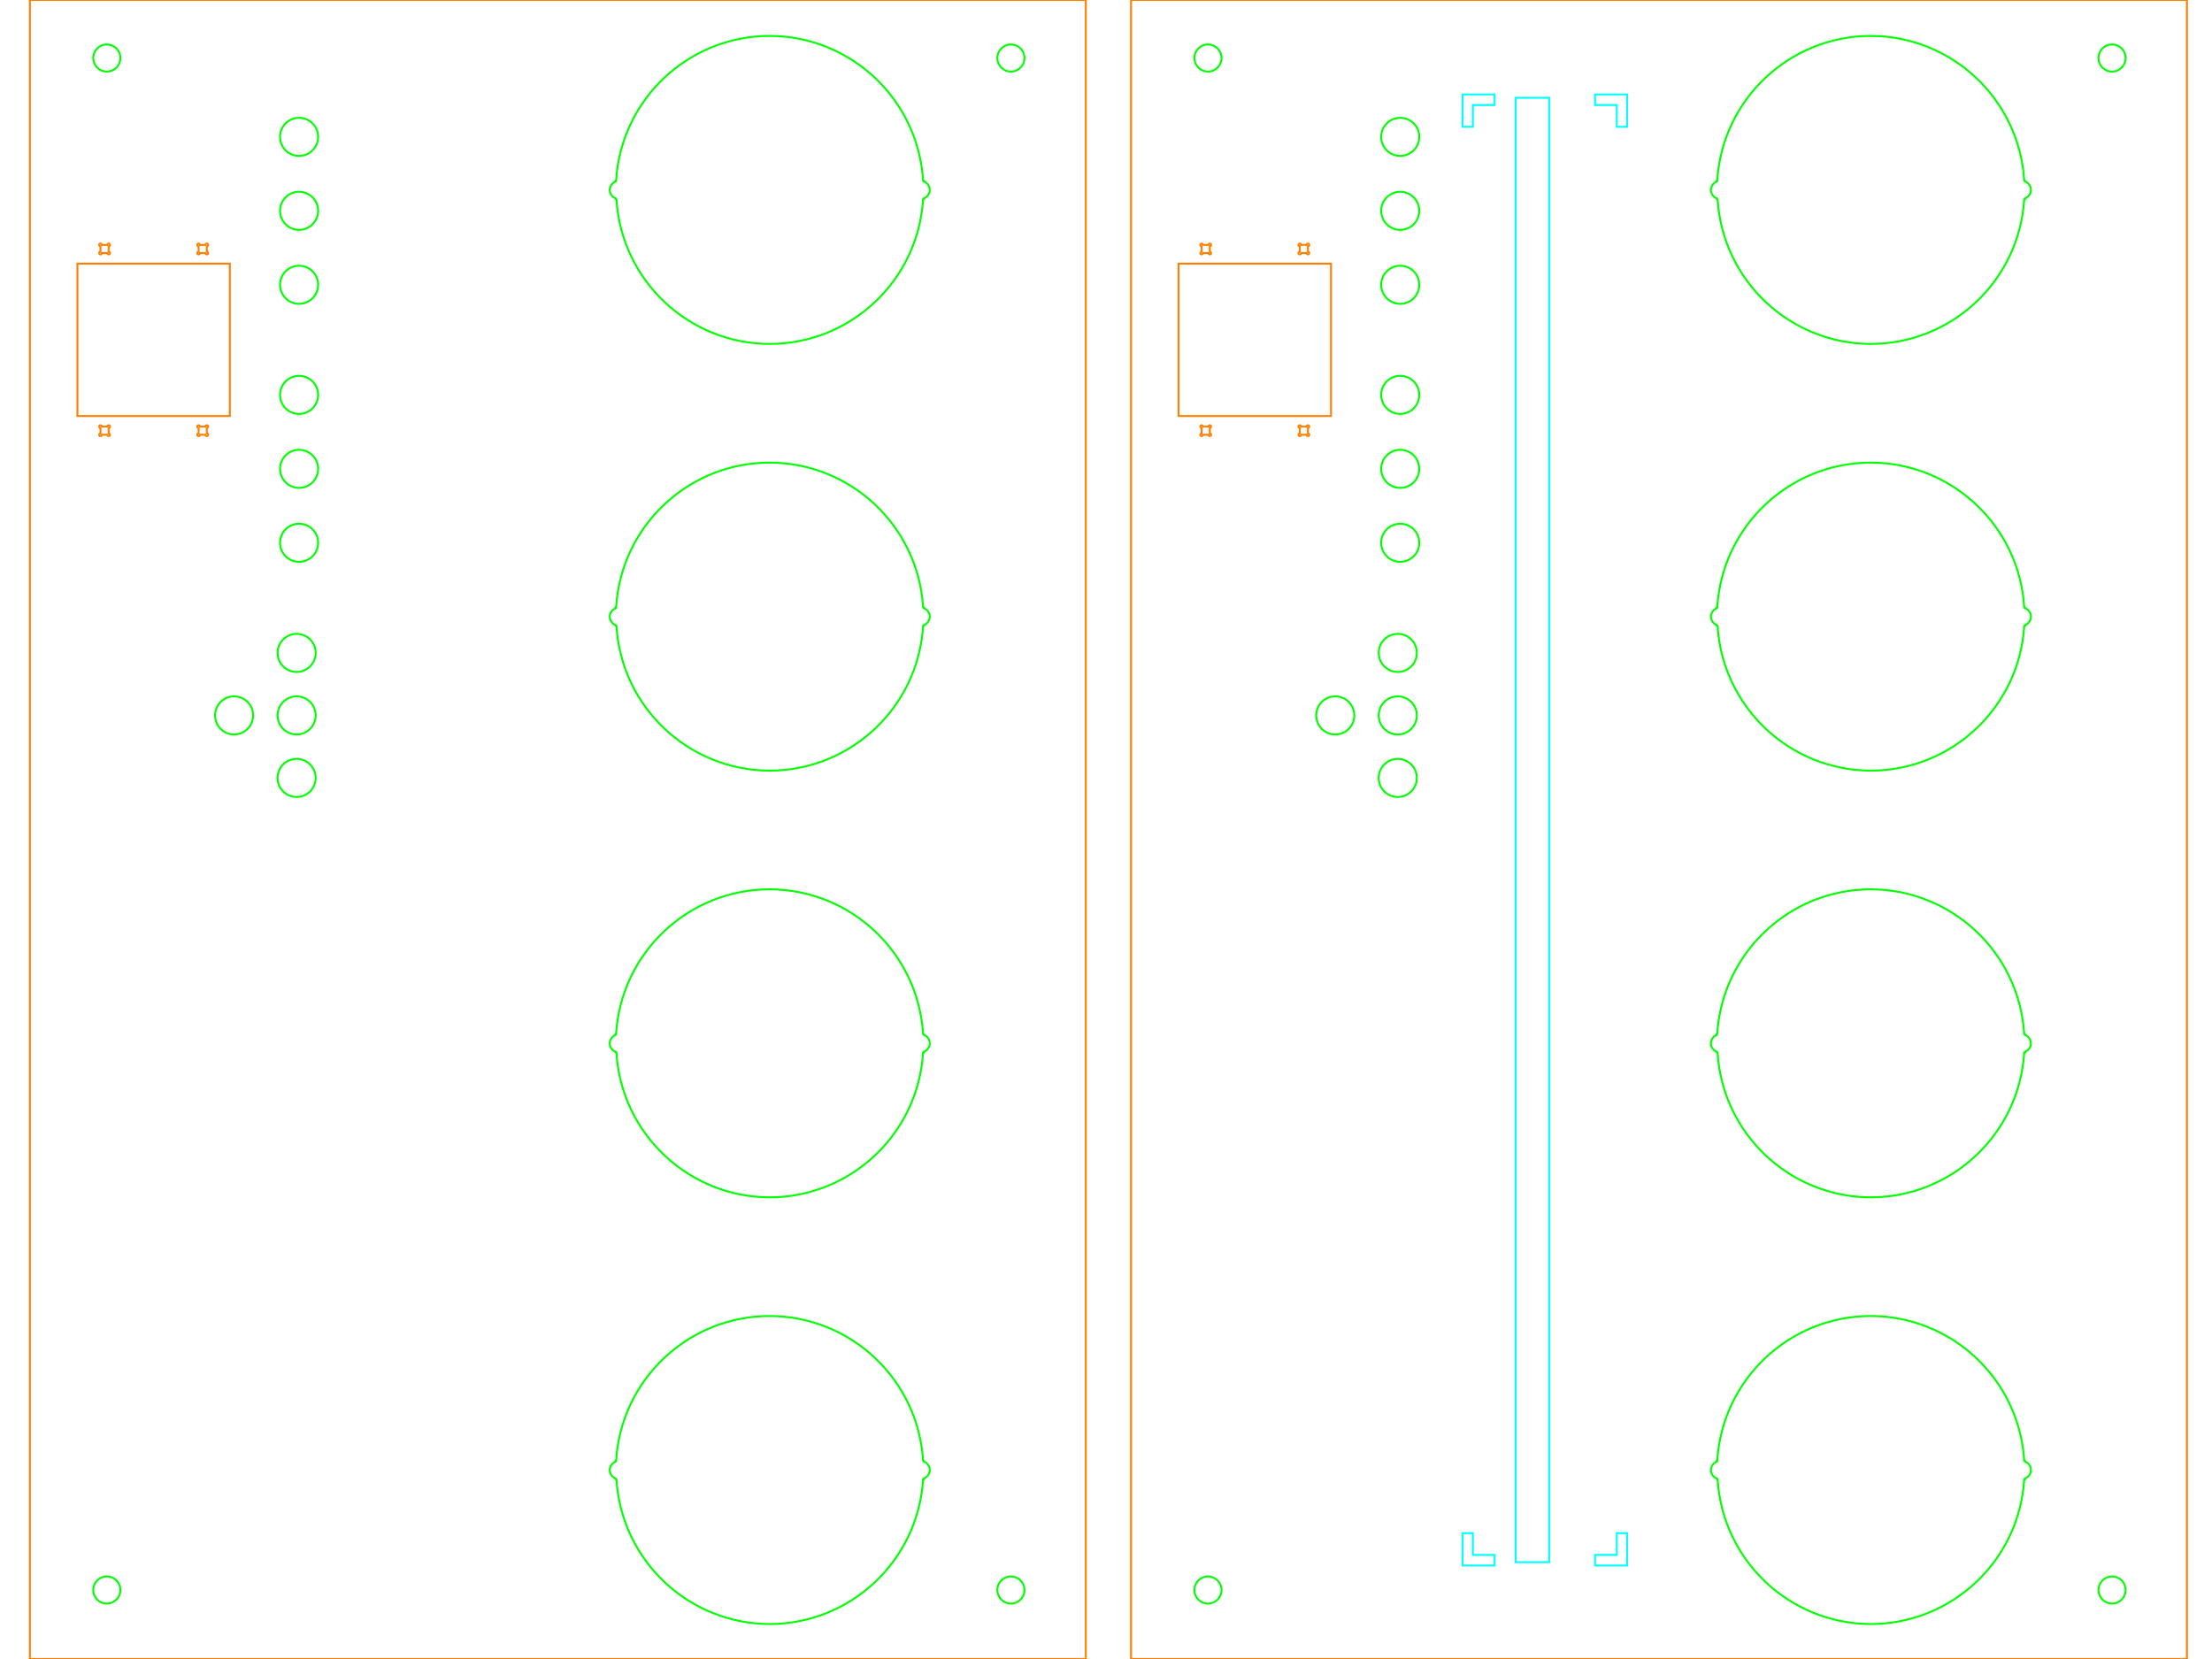
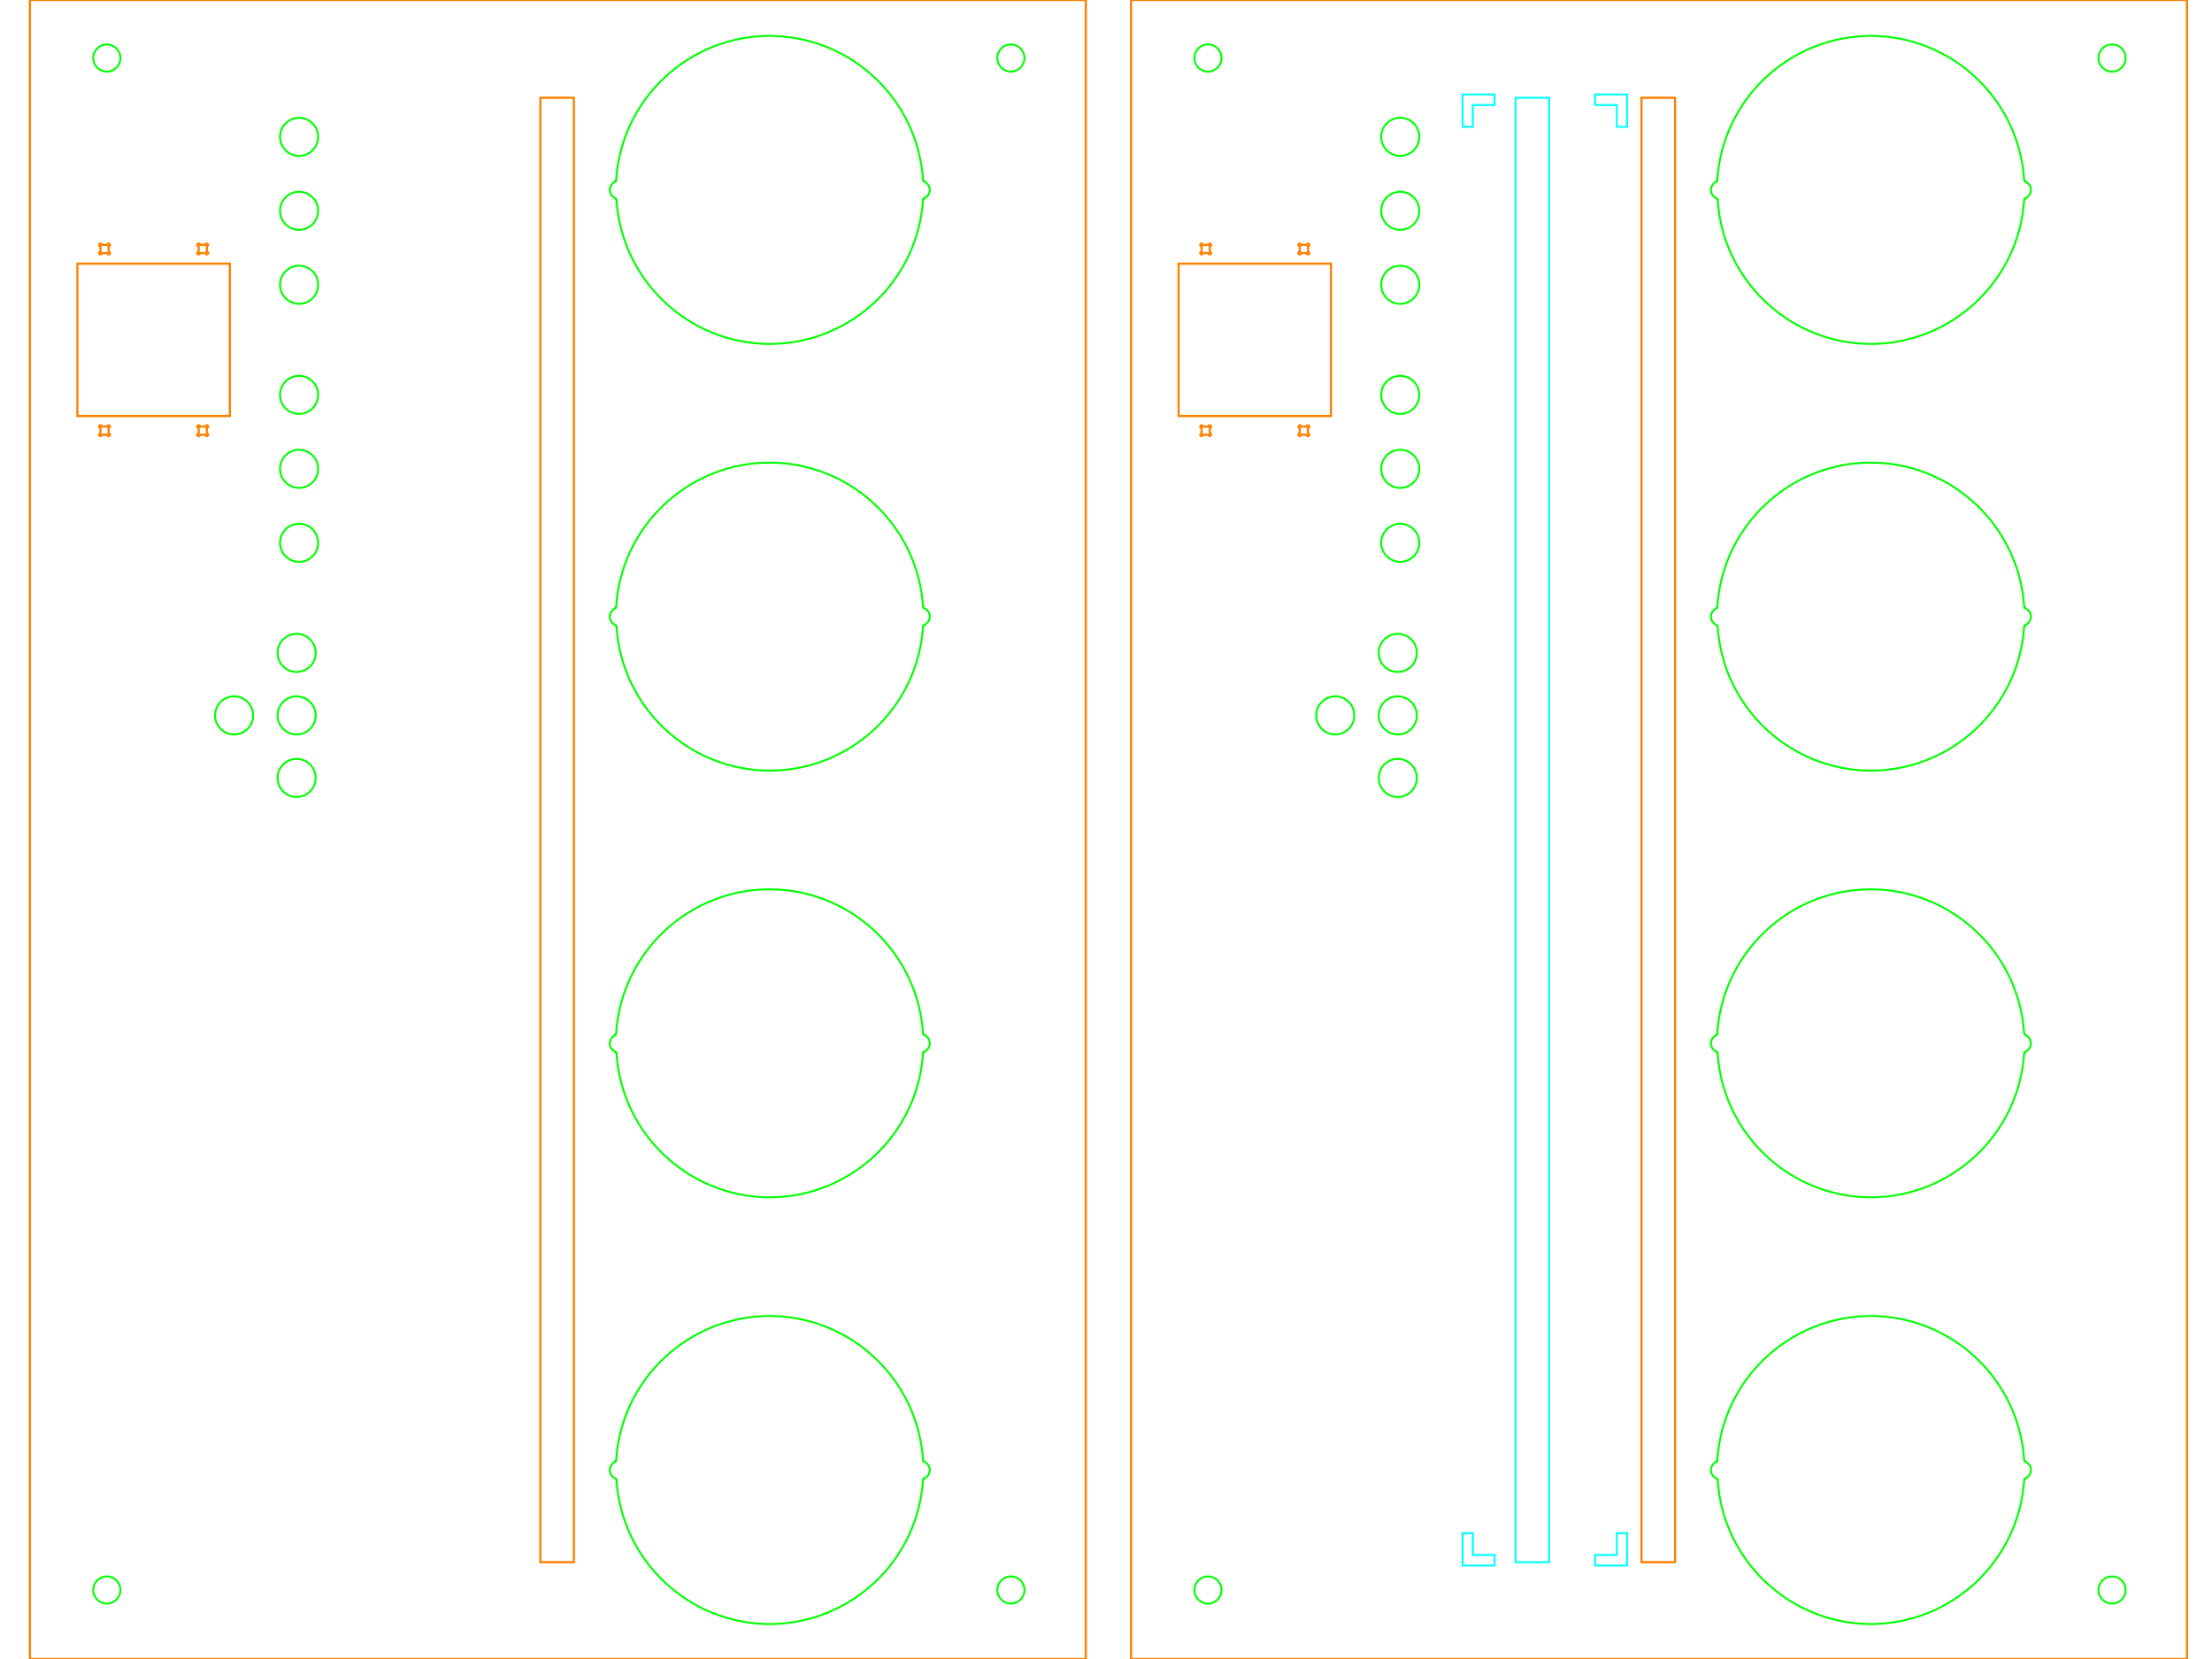
<svg xmlns="http://www.w3.org/2000/svg" width="16in" height="12in" viewBox="0 0 406.4 304.8" version="1.1" id="svg1" xml:space="preserve">
  <defs id="defs1" />
  <g id="g2" style="stroke-width:0.353;stroke-dasharray:none">
-     <rect style="font-variation-settings:normal;display:inline;fill:none;fill-opacity:1;stroke:#ff8000;stroke-width:0.353;stroke-linecap:square;stroke-linejoin:miter;stroke-miterlimit:4;stroke-dasharray:none;stroke-dashoffset:0;stroke-opacity:1;paint-order:stroke fill markers;stop-color:#000000" id="rect1" width="304.8" height="194" x="-304.8" y="207.8" transform="rotate(-90)" />
-     <rect style="font-variation-settings:normal;fill:none;fill-opacity:1;stroke:#ff8000;stroke-width:0.353;stroke-linecap:square;stroke-linejoin:miter;stroke-miterlimit:4;stroke-dasharray:none;stroke-dashoffset:0;stroke-opacity:1;paint-order:stroke fill markers;stop-color:#000000" id="rect2" width="28" height="28" x="-76.435" y="216.535" transform="rotate(-90)" />
-     <path id="path2" style="font-variation-settings:normal;fill:none;fill-opacity:1;stroke:#ff8000;stroke-width:0.353;stroke-linecap:square;stroke-linejoin:miter;stroke-miterlimit:4;stroke-dasharray:none;stroke-dashoffset:0;stroke-opacity:1;paint-order:stroke fill markers;stop-color:#000000" d="m 220.519,79.875 a 0.25,0.25 0 0 0 0.25,0.25 0.25,0.25 0 0 0 0.25,-0.25 0.25,0.25 0 0 0 0,-5.1e-4 h 1 a 0.25,0.25 0 0 0 0,5.1e-4 0.25,0.25 0 0 0 0.25,0.25 0.25,0.25 0 0 0 0.25,-0.25 0.25,0.25 0 0 0 -0.25,-0.25 v -1 a 0.25,0.25 0 0 0 0.25,-0.25 0.25,0.25 0 0 0 -0.25,-0.25 0.25,0.25 0 0 0 -0.25,0.25 h -1 a 0.25,0.25 0 0 0 -0.25,-0.25 0.25,0.25 0 0 0 -0.25,0.25 0.25,0.25 0 0 0 0.25,0.25 0.25,0.25 0 0 0 5.2e-4,0 v 1 a 0.25,0.25 0 0 0 -5.2e-4,0 0.25,0.25 0 0 0 -0.25,0.25 z" />
-     <path id="path3" style="font-variation-settings:normal;fill:none;fill-opacity:1;stroke:#ff8000;stroke-width:0.353;stroke-linecap:square;stroke-linejoin:miter;stroke-miterlimit:4;stroke-dasharray:none;stroke-dashoffset:0;stroke-opacity:1;paint-order:stroke fill markers;stop-color:#000000" d="m 238.551,79.875 a 0.25,0.25 0 0 0 0.25,0.25 0.25,0.25 0 0 0 0.25,-0.25 0.25,0.25 0 0 0 0,-5.1e-4 h 1 a 0.25,0.25 0 0 0 0,5.1e-4 0.25,0.25 0 0 0 0.25,0.25 0.25,0.25 0 0 0 0.25,-0.25 0.25,0.25 0 0 0 -0.25,-0.25 v -1 a 0.25,0.25 0 0 0 0.25,-0.25 0.25,0.25 0 0 0 -0.25,-0.25 0.25,0.25 0 0 0 -0.25,0.25 h -1 a 0.25,0.25 0 0 0 -0.25,-0.25 0.25,0.25 0 0 0 -0.25,0.25 0.25,0.25 0 0 0 0.25,0.25 0.25,0.25 0 0 0 5.2e-4,0 v 1 a 0.25,0.25 0 0 0 -5.2e-4,0 0.25,0.25 0 0 0 -0.25,0.25 z" />
-     <path id="path4" style="font-variation-settings:normal;fill:none;fill-opacity:1;stroke:#ff8000;stroke-width:0.353;stroke-linecap:square;stroke-linejoin:miter;stroke-miterlimit:4;stroke-dasharray:none;stroke-dashoffset:0;stroke-opacity:1;paint-order:stroke fill markers;stop-color:#000000" d="m 238.551,46.495 a 0.25,0.25 0 0 0 0.25,0.25 0.25,0.25 0 0 0 0.25,-0.25 0.25,0.25 0 0 0 0,-5.1e-4 h 1 a 0.25,0.25 0 0 0 0,5.1e-4 0.25,0.25 0 0 0 0.25,0.25 0.25,0.25 0 0 0 0.25,-0.25 0.25,0.25 0 0 0 -0.25,-0.25 v -1 a 0.25,0.25 0 0 0 0.25,-0.25 0.25,0.25 0 0 0 -0.25,-0.25 0.25,0.25 0 0 0 -0.25,0.25 h -1 a 0.25,0.25 0 0 0 -0.25,-0.25 0.25,0.25 0 0 0 -0.25,0.25 0.25,0.25 0 0 0 0.25,0.25 0.25,0.25 0 0 0 5.2e-4,0 v 1 a 0.25,0.25 0 0 0 -5.2e-4,0 0.25,0.25 0 0 0 -0.25,0.25 z" />
-     <path id="path5" style="font-variation-settings:normal;fill:none;fill-opacity:1;stroke:#ff8000;stroke-width:0.353;stroke-linecap:square;stroke-linejoin:miter;stroke-miterlimit:4;stroke-dasharray:none;stroke-dashoffset:0;stroke-opacity:1;paint-order:stroke fill markers;stop-color:#000000" d="m 220.519,46.495 a 0.25,0.25 0 0 0 0.25,0.25 0.25,0.25 0 0 0 0.25,-0.25 0.25,0.25 0 0 0 0,-5.1e-4 h 1 a 0.25,0.25 0 0 0 0,5.1e-4 0.25,0.25 0 0 0 0.25,0.25 0.25,0.25 0 0 0 0.25,-0.25 0.25,0.25 0 0 0 -0.25,-0.25 v -1 a 0.25,0.25 0 0 0 0.25,-0.25 0.25,0.25 0 0 0 -0.25,-0.25 0.25,0.25 0 0 0 -0.25,0.25 h -1 a 0.25,0.25 0 0 0 -0.25,-0.25 0.25,0.25 0 0 0 -0.25,0.25 0.25,0.25 0 0 0 0.25,0.25 0.25,0.25 0 0 0 5.2e-4,0 v 1 a 0.25,0.25 0 0 0 -5.2e-4,0 0.25,0.25 0 0 0 -0.25,0.25 z" />
    <path id="path8" style="font-variation-settings:normal;display:inline;fill:none;fill-opacity:1;stroke:#00ffff;stroke-width:0.353;stroke-linecap:square;stroke-linejoin:miter;stroke-miterlimit:4;stroke-dasharray:none;stroke-dashoffset:0;stroke-opacity:1;paint-order:stroke fill markers;stop-color:#000000" d="m 268.709,287.624 h 5.893 v -1.948 h -4 v -4 h -1.892 v 4.269 z m 0,-264.326 h 1.892 v -4 h 4 v -1.947 h -5.893 v 1.679 z m 24.339,264.326 h 5.893 v -1.679 -4.269 h -1.893 v 4 h -4 z m 0,-268.326 h 4 v 4 h 1.893 v -4.268 -1.679 h -5.893 z" />
    <path id="path9" style="font-variation-settings:normal;display:inline;fill:none;fill-opacity:1;stroke:#00ffff;stroke-width:0.353;stroke-linecap:square;stroke-linejoin:miter;stroke-miterlimit:4;stroke-dasharray:none;stroke-dashoffset:0;stroke-opacity:1;paint-order:stroke fill markers;stop-color:#000000" d="m 278.455,287.009 h 6.166 V 17.965 h -6.166 z" />
    <circle style="font-variation-settings:normal;fill:none;fill-opacity:1;stroke:#00ff00;stroke-width:0.353;stroke-linecap:square;stroke-linejoin:miter;stroke-miterlimit:4;stroke-dasharray:none;stroke-dashoffset:0;stroke-opacity:1;paint-order:stroke fill markers;stop-color:#000000" id="circle9" cx="-292.125" cy="221.934" r="2.493" transform="rotate(-90)" />
    <circle style="font-variation-settings:normal;fill:none;fill-opacity:1;stroke:#00ff00;stroke-width:0.353;stroke-linecap:square;stroke-linejoin:miter;stroke-miterlimit:4;stroke-dasharray:none;stroke-dashoffset:0;stroke-opacity:1;paint-order:stroke fill markers;stop-color:#000000" id="circle10" cx="-292.125" cy="388.038" r="2.493" transform="rotate(-90)" />
    <circle style="font-variation-settings:normal;fill:none;fill-opacity:1;stroke:#00ff00;stroke-width:0.353;stroke-linecap:square;stroke-linejoin:miter;stroke-miterlimit:4;stroke-dasharray:none;stroke-dashoffset:0;stroke-opacity:1;paint-order:stroke fill markers;stop-color:#000000" id="circle11" cx="-10.659" cy="221.934" r="2.493" transform="rotate(-90)" />
    <circle style="font-variation-settings:normal;fill:none;fill-opacity:1;stroke:#00ff00;stroke-width:0.353;stroke-linecap:square;stroke-linejoin:miter;stroke-miterlimit:4;stroke-dasharray:none;stroke-dashoffset:0;stroke-opacity:1;paint-order:stroke fill markers;stop-color:#000000" id="circle12" cx="-10.659" cy="388.038" r="2.493" transform="rotate(-90)" />
    <circle style="font-variation-settings:normal;fill:none;fill-opacity:1;stroke:#00ff00;stroke-width:0.353;stroke-linecap:square;stroke-linejoin:miter;stroke-miterlimit:4;stroke-dasharray:none;stroke-dashoffset:0;stroke-opacity:1;paint-order:stroke fill markers;stop-color:#000000" id="circle13" cx="-72.549" cy="257.258" r="3.5" transform="rotate(-90)" />
    <circle style="font-variation-settings:normal;fill:none;fill-opacity:1;stroke:#00ff00;stroke-width:0.353;stroke-linecap:square;stroke-linejoin:miter;stroke-miterlimit:4;stroke-dasharray:none;stroke-dashoffset:0;stroke-opacity:1;paint-order:stroke fill markers;stop-color:#000000" id="circle14" cx="-99.725" cy="257.258" r="3.5" transform="rotate(-90)" />
    <circle style="font-variation-settings:normal;fill:none;fill-opacity:1;stroke:#00ff00;stroke-width:0.353;stroke-linecap:square;stroke-linejoin:miter;stroke-miterlimit:4;stroke-dasharray:none;stroke-dashoffset:0;stroke-opacity:1;paint-order:stroke fill markers;stop-color:#000000" id="circle15" cx="-86.137" cy="257.258" r="3.5" transform="rotate(-90)" />
    <circle style="font-variation-settings:normal;fill:none;fill-opacity:1;stroke:#00ff00;stroke-width:0.353;stroke-linecap:square;stroke-linejoin:miter;stroke-miterlimit:4;stroke-dasharray:none;stroke-dashoffset:0;stroke-opacity:1;paint-order:stroke fill markers;stop-color:#000000" id="circle16" cx="25.144" cy="257.258" r="3.5" transform="matrix(0,1,1,0,0,0)" />
    <circle style="font-variation-settings:normal;fill:none;fill-opacity:1;stroke:#00ff00;stroke-width:0.353;stroke-linecap:square;stroke-linejoin:miter;stroke-miterlimit:4;stroke-dasharray:none;stroke-dashoffset:0;stroke-opacity:1;paint-order:stroke fill markers;stop-color:#000000" id="circle17" cx="38.732" cy="257.258" r="3.5" transform="matrix(0,1,1,0,0,0)" />
    <circle style="font-variation-settings:normal;fill:none;fill-opacity:1;stroke:#00ff00;stroke-width:0.353;stroke-linecap:square;stroke-linejoin:miter;stroke-miterlimit:4;stroke-dasharray:none;stroke-dashoffset:0;stroke-opacity:1;paint-order:stroke fill markers;stop-color:#000000" id="circle18" cx="52.32" cy="257.258" r="3.5" transform="matrix(0,1,1,0,0,0)" />
    <circle style="font-variation-settings:normal;fill:none;fill-opacity:1;stroke:#00ff00;stroke-width:0.353;stroke-linecap:square;stroke-linejoin:miter;stroke-miterlimit:4;stroke-dasharray:none;stroke-dashoffset:0;stroke-opacity:1;paint-order:stroke fill markers;stop-color:#000000" id="circle19" cx="-142.925" cy="256.804" r="3.5" transform="rotate(-90)" />
    <circle style="font-variation-settings:normal;fill:none;fill-opacity:1;stroke:#00ff00;stroke-width:0.353;stroke-linecap:square;stroke-linejoin:miter;stroke-miterlimit:4;stroke-dasharray:none;stroke-dashoffset:0;stroke-opacity:1;paint-order:stroke fill markers;stop-color:#000000" id="circle20" cx="119.954" cy="256.808" r="3.5" transform="matrix(0,1,1,0,0,0)" />
    <circle style="font-variation-settings:normal;fill:none;fill-opacity:1;stroke:#00ff00;stroke-width:0.353;stroke-linecap:square;stroke-linejoin:miter;stroke-miterlimit:4;stroke-dasharray:none;stroke-dashoffset:0;stroke-opacity:1;paint-order:stroke fill markers;stop-color:#000000" id="circle21" cx="-131.439" cy="256.806" r="3.5" transform="rotate(-90)" />
    <circle style="font-variation-settings:normal;fill:none;fill-opacity:1;stroke:#00ff00;stroke-width:0.353;stroke-linecap:square;stroke-linejoin:miter;stroke-miterlimit:4;stroke-dasharray:none;stroke-dashoffset:0;stroke-opacity:1;paint-order:stroke fill markers;stop-color:#000000" id="circle22" cx="245.321" cy="-131.438" r="3.5" transform="scale(1,-1)" />
    <path id="path22" style="font-variation-settings:normal;fill:none;fill-opacity:1;stroke:#00ff00;stroke-width:0.353;stroke-linecap:square;stroke-linejoin:miter;stroke-miterlimit:4;stroke-dasharray:none;stroke-dashoffset:0;stroke-opacity:1;paint-order:stroke fill markers;stop-color:#000000" d="m 314.329,191.685 a 1.7,1.7 0 0 0 1.095,1.563 0.152,0.152 0 0 0 -0.015,0.067 0.152,0.152 0 0 0 0.152,0.152 0.152,0.152 0 0 0 0.005,-0.001 28.3,28.3 0 0 0 28.164,26.519 28.3,28.3 0 0 0 28.163,-26.517 0.152,0.152 0 0 0 0.031,0.004 0.152,0.152 0 0 0 0.152,-0.152 0.152,0.152 0 0 0 -0.023,-0.081 1.7,1.7 0 0 0 1.077,-1.553 1.7,1.7 0 0 0 -1.088,-1.559 0.152,0.152 0 0 0 0.019,-0.072 0.152,0.152 0 0 0 -0.152,-0.152 0.152,0.152 0 0 0 -0.015,0.001 28.3,28.3 0 0 0 -28.163,-26.517 28.3,28.3 0 0 0 -28.229,26.534 0.152,0.152 0 0 0 -0.022,-0.002 0.152,0.152 0 0 0 -0.152,0.152 0.152,0.152 0 0 0 0.036,0.094 1.7,1.7 0 0 0 -1.032,1.521 z" />
    <path id="path23" style="font-variation-settings:normal;display:inline;fill:none;fill-opacity:1;stroke:#00ff00;stroke-width:0.353;stroke-linecap:square;stroke-linejoin:miter;stroke-miterlimit:4;stroke-dasharray:none;stroke-dashoffset:0;stroke-opacity:1;paint-order:stroke fill markers;stop-color:#000000" d="m 314.333,270.08 a 1.7,1.7 0 0 0 1.095,1.563 0.152,0.152 0 0 0 -0.015,0.067 0.152,0.152 0 0 0 0.152,0.152 0.152,0.152 0 0 0 0.005,-10e-4 28.3,28.3 0 0 0 28.164,26.519 28.3,28.3 0 0 0 28.163,-26.517 0.152,0.152 0 0 0 0.031,0.004 0.152,0.152 0 0 0 0.152,-0.152 0.152,0.152 0 0 0 -0.023,-0.081 1.7,1.7 0 0 0 1.077,-1.553 1.7,1.7 0 0 0 -1.088,-1.559 0.152,0.152 0 0 0 0.019,-0.072 0.152,0.152 0 0 0 -0.152,-0.152 0.152,0.152 0 0 0 -0.015,10e-4 28.3,28.3 0 0 0 -28.163,-26.517 28.3,28.3 0 0 0 -28.229,26.534 0.152,0.152 0 0 0 -0.022,-0.002 0.152,0.152 0 0 0 -0.152,0.152 0.152,0.152 0 0 0 0.036,0.094 1.7,1.7 0 0 0 -1.032,1.521 z" />
    <path id="path24" style="font-variation-settings:normal;display:inline;fill:none;fill-opacity:1;stroke:#00ff00;stroke-width:0.353;stroke-linecap:square;stroke-linejoin:miter;stroke-miterlimit:4;stroke-dasharray:none;stroke-dashoffset:0;stroke-opacity:1;paint-order:stroke fill markers;stop-color:#000000" d="m 314.333,113.289 a 1.7,1.7 0 0 0 1.095,1.563 0.152,0.152 0 0 0 -0.015,0.067 0.152,0.152 0 0 0 0.152,0.152 0.152,0.152 0 0 0 0.005,-0.001 28.3,28.3 0 0 0 28.164,26.519 28.3,28.3 0 0 0 28.163,-26.517 0.152,0.152 0 0 0 0.031,0.004 0.152,0.152 0 0 0 0.152,-0.152 0.152,0.152 0 0 0 -0.023,-0.081 1.7,1.7 0 0 0 1.077,-1.553 1.7,1.7 0 0 0 -1.088,-1.559 0.152,0.152 0 0 0 0.019,-0.072 0.152,0.152 0 0 0 -0.152,-0.152 0.152,0.152 0 0 0 -0.015,0.001 28.3,28.3 0 0 0 -28.163,-26.517 28.3,28.3 0 0 0 -28.229,26.534 0.152,0.152 0 0 0 -0.022,-0.002 0.152,0.152 0 0 0 -0.152,0.152 0.152,0.152 0 0 0 0.036,0.094 1.7,1.7 0 0 0 -1.032,1.521 z" />
    <path id="path25" style="font-variation-settings:normal;display:inline;fill:none;fill-opacity:1;stroke:#00ff00;stroke-width:0.353;stroke-linecap:square;stroke-linejoin:miter;stroke-miterlimit:4;stroke-dasharray:none;stroke-dashoffset:0;stroke-opacity:1;paint-order:stroke fill markers;stop-color:#000000" d="m 314.333,34.894 a 1.7,1.7 0 0 0 1.095,1.563 0.152,0.152 0 0 0 -0.015,0.067 0.152,0.152 0 0 0 0.152,0.152 0.152,0.152 0 0 0 0.005,-10e-4 28.3,28.3 0 0 0 28.164,26.519 28.3,28.3 0 0 0 28.163,-26.517 0.152,0.152 0 0 0 0.031,0.004 0.152,0.152 0 0 0 0.152,-0.152 0.152,0.152 0 0 0 -0.023,-0.081 1.7,1.7 0 0 0 1.077,-1.553 1.7,1.7 0 0 0 -1.088,-1.559 0.152,0.152 0 0 0 0.019,-0.072 0.152,0.152 0 0 0 -0.152,-0.152 0.152,0.152 0 0 0 -0.015,10e-4 28.3,28.3 0 0 0 -28.163,-26.517 28.3,28.3 0 0 0 -28.229,26.534 0.152,0.152 0 0 0 -0.022,-0.002 0.152,0.152 0 0 0 -0.152,0.152 0.152,0.152 0 0 0 0.036,0.094 1.7,1.7 0 0 0 -1.032,1.521 z" />
+     <g id="g7-2" style="display:inline" transform="rotate(-90,257.1,49.3)">
+       <rect style="font-variation-settings:normal;display:inline;opacity:1;vector-effect:none;fill:none;fill-opacity:1;stroke:#ff8000;stroke-width:0.4;stroke-linecap:square;stroke-linejoin:miter;stroke-miterlimit:4;stroke-dasharray:none;stroke-dashoffset:0;stroke-opacity:1;-inkscape-stroke:none;paint-order:stroke fill markers;stop-color:#000000;stop-opacity:1" id="rect4005-7" width="304.8" height="194" x="1.6" y="-2.0428104e-14" />
+       <g id="g6-4">
+         <g id="g260-4" transform="translate(-1.810295,-5.608061)" style="display:inline">
+           <rect style="font-variation-settings:normal;vector-effect:none;fill:none;fill-opacity:1;stroke:#ff8000;stroke-width:0.4;stroke-linecap:square;stroke-linejoin:miter;stroke-miterlimit:4;stroke-dasharray:none;stroke-dashoffset:0;stroke-opacity:1;-inkscape-stroke:none;paint-order:stroke fill markers;stop-color:#000000" id="rect7-9" width="28" height="28" x="231.776" y="14.343" />
+           <g id="g51-6" transform="translate(-27.76911,-109.1296)" style="font-variation-settings:normal;opacity:1;vector-effect:none;fill:none;fill-opacity:1;stroke:#ff8000;stroke-width:0.4;stroke-linecap:square;stroke-linejoin:miter;stroke-miterlimit:4;stroke-dasharray:none;stroke-dashoffset:0;stroke-opacity:1;-inkscape-stroke:none;paint-order:stroke fill markers;stop-color:#000000;stop-opacity:1">
+             <path id="path48-0" style="font-variation-settings:normal;vector-effect:none;fill:none;fill-opacity:1;stroke:#ff8000;stroke-width:0.4;stroke-linecap:square;stroke-linejoin:miter;stroke-miterlimit:4;stroke-dasharray:none;stroke-dashoffset:0;stroke-opacity:1;-inkscape-stroke:none;paint-order:stroke fill markers;stop-color:#000000;stop-opacity:1" d="m 256.104,127.457 a 0.25,0.25 0 0 0 -0.25,0.25 0.25,0.25 0 0 0 0.25,0.25 0.25,0.25 0 0 0 5.1e-4,0 v 1 a 0.25,0.25 0 0 0 -5.1e-4,0 0.25,0.25 0 0 0 -0.25,0.25 0.25,0.25 0 0 0 0.25,0.25 0.25,0.25 0 0 0 0.25,-0.25 h 1 a 0.25,0.25 0 0 0 0.25,0.25 0.25,0.25 0 0 0 0.25,-0.25 0.25,0.25 0 0 0 -0.25,-0.25 v -1 a 0.25,0.25 0 0 0 0.25,-0.25 0.25,0.25 0 0 0 -0.25,-0.25 0.25,0.25 0 0 0 -0.25,0.25 0.25,0.25 0 0 0 0,5.2e-4 h -1 a 0.25,0.25 0 0 0 0,-5.2e-4 0.25,0.25 0 0 0 -0.25,-0.25 z" />
+             <path id="path49-8" style="font-variation-settings:normal;vector-effect:none;fill:none;fill-opacity:1;stroke:#ff8000;stroke-width:0.4;stroke-linecap:square;stroke-linejoin:miter;stroke-miterlimit:4;stroke-dasharray:none;stroke-dashoffset:0;stroke-opacity:1;-inkscape-stroke:none;paint-order:stroke fill markers;stop-color:#000000;stop-opacity:1" d="m 256.104,145.489 a 0.25,0.25 0 0 0 -0.25,0.25 0.25,0.25 0 0 0 0.25,0.25 0.25,0.25 0 0 0 5.1e-4,0 v 1 a 0.25,0.25 0 0 0 -5.1e-4,0 0.25,0.25 0 0 0 -0.25,0.25 0.25,0.25 0 0 0 0.25,0.25 0.25,0.25 0 0 0 0.25,-0.25 h 1 a 0.25,0.25 0 0 0 0.25,0.25 0.25,0.25 0 0 0 0.25,-0.25 0.25,0.25 0 0 0 -0.25,-0.25 v -1 a 0.25,0.25 0 0 0 0.25,-0.25 0.25,0.25 0 0 0 -0.25,-0.25 0.25,0.25 0 0 0 -0.25,0.25 0.25,0.25 0 0 0 0,5.2e-4 h -1 a 0.25,0.25 0 0 0 0,-5.2e-4 0.25,0.25 0 0 0 -0.25,-0.25 z" />
+             <path id="path50-2" style="font-variation-settings:normal;vector-effect:none;fill:none;fill-opacity:1;stroke:#ff8000;stroke-width:0.4;stroke-linecap:square;stroke-linejoin:miter;stroke-miterlimit:4;stroke-dasharray:none;stroke-dashoffset:0;stroke-opacity:1;-inkscape-stroke:none;paint-order:stroke fill markers;stop-color:#000000;stop-opacity:1" d="m 289.485,145.489 a 0.25,0.25 0 0 0 -0.25,0.25 0.25,0.25 0 0 0 0.25,0.25 0.25,0.25 0 0 0 5.1e-4,0 v 1 a 0.25,0.25 0 0 0 -5.1e-4,0 0.25,0.25 0 0 0 -0.25,0.25 0.25,0.25 0 0 0 0.25,0.25 0.25,0.25 0 0 0 0.25,-0.25 h 1 a 0.25,0.25 0 0 0 0.25,0.25 0.25,0.25 0 0 0 0.25,-0.25 0.25,0.25 0 0 0 -0.25,-0.25 v -1 a 0.25,0.25 0 0 0 0.25,-0.25 0.25,0.25 0 0 0 -0.25,-0.25 0.25,0.25 0 0 0 -0.25,0.25 0.25,0.25 0 0 0 0,5.2e-4 h -1 a 0.25,0.25 0 0 0 0,-5.2e-4 0.25,0.25 0 0 0 -0.25,-0.25 z" />
+             <path id="path51-4" style="font-variation-settings:normal;vector-effect:none;fill:none;fill-opacity:1;stroke:#ff8000;stroke-width:0.4;stroke-linecap:square;stroke-linejoin:miter;stroke-miterlimit:4;stroke-dasharray:none;stroke-dashoffset:0;stroke-opacity:1;-inkscape-stroke:none;paint-order:stroke fill markers;stop-color:#000000;stop-opacity:1" d="m 289.485,127.457 a 0.25,0.25 0 0 0 -0.25,0.25 0.25,0.25 0 0 0 0.25,0.25 0.25,0.25 0 0 0 5.1e-4,0 v 1 a 0.25,0.25 0 0 0 -5.1e-4,0 0.25,0.25 0 0 0 -0.25,0.25 0.25,0.25 0 0 0 0.25,0.25 0.25,0.25 0 0 0 0.25,-0.25 h 1 a 0.25,0.25 0 0 0 0.25,0.25 0.25,0.25 0 0 0 0.25,-0.25 0.25,0.25 0 0 0 -0.25,-0.25 v -1 a 0.25,0.25 0 0 0 0.25,-0.25 0.25,0.25 0 0 0 -0.25,-0.25 0.25,0.25 0 0 0 -0.25,0.25 0.25,0.25 0 0 0 0,5.2e-4 h -1 a 0.25,0.25 0 0 0 0,-5.2e-4 0.25,0.25 0 0 0 -0.25,-0.25 z" />
+           </g>
+         </g>
+         <path id="path6-4" style="font-variation-settings:normal;opacity:1;vector-effect:none;fill:none;fill-opacity:1;stroke:#ff8000;stroke-width:0.4;stroke-linecap:square;stroke-linejoin:miter;stroke-miterlimit:4;stroke-dasharray:none;stroke-dashoffset:0;stroke-opacity:1;-inkscape-stroke:none;paint-order:stroke fill markers;stop-color:#000000;stop-opacity:1" d="m 19.391,93.782 v 6.166 H 288.435 v -6.166 z" />
+       </g>
+     </g>
  </g>
  <g id="g53" style="stroke-width:0.353;stroke-dasharray:none">
-     <rect style="font-variation-settings:normal;display:inline;fill:none;fill-opacity:1;stroke:#ff8000;stroke-width:0.353;stroke-linecap:square;stroke-linejoin:miter;stroke-miterlimit:4;stroke-dasharray:none;stroke-dashoffset:0;stroke-opacity:1;paint-order:stroke fill markers;stop-color:#000000" id="rect25" width="304.8" height="194" x="-304.8" y="5.492" transform="rotate(-90)" />
-     <rect style="font-variation-settings:normal;fill:none;fill-opacity:1;stroke:#ff8000;stroke-width:0.353;stroke-linecap:square;stroke-linejoin:miter;stroke-miterlimit:4;stroke-dasharray:none;stroke-dashoffset:0;stroke-opacity:1;paint-order:stroke fill markers;stop-color:#000000" id="rect26" width="28" height="28" x="-76.435" y="14.227" transform="rotate(-90)" />
-     <path id="path26" style="font-variation-settings:normal;fill:none;fill-opacity:1;stroke:#ff8000;stroke-width:0.353;stroke-linecap:square;stroke-linejoin:miter;stroke-miterlimit:4;stroke-dasharray:none;stroke-dashoffset:0;stroke-opacity:1;paint-order:stroke fill markers;stop-color:#000000" d="m 18.211,79.875 a 0.25,0.25 0 0 0 0.25,0.25 0.25,0.25 0 0 0 0.25,-0.25 0.25,0.25 0 0 0 0,-5.1e-4 h 1 a 0.25,0.25 0 0 0 0,5.1e-4 0.25,0.25 0 0 0 0.25,0.25 0.25,0.25 0 0 0 0.25,-0.25 0.25,0.25 0 0 0 -0.25,-0.25 v -1 a 0.25,0.25 0 0 0 0.25,-0.25 0.25,0.25 0 0 0 -0.25,-0.25 0.25,0.25 0 0 0 -0.25,0.25 h -1 a 0.25,0.25 0 0 0 -0.25,-0.25 0.25,0.25 0 0 0 -0.25,0.25 0.25,0.25 0 0 0 0.25,0.25 0.25,0.25 0 0 0 5.2e-4,0 v 1 a 0.25,0.25 0 0 0 -5.2e-4,0 0.25,0.25 0 0 0 -0.25,0.25 z" />
-     <path id="path27" style="font-variation-settings:normal;fill:none;fill-opacity:1;stroke:#ff8000;stroke-width:0.353;stroke-linecap:square;stroke-linejoin:miter;stroke-miterlimit:4;stroke-dasharray:none;stroke-dashoffset:0;stroke-opacity:1;paint-order:stroke fill markers;stop-color:#000000" d="m 36.243,79.875 a 0.25,0.25 0 0 0 0.25,0.25 0.25,0.25 0 0 0 0.25,-0.25 0.25,0.25 0 0 0 0,-5.1e-4 h 1 a 0.25,0.25 0 0 0 0,5.1e-4 0.25,0.25 0 0 0 0.25,0.25 0.25,0.25 0 0 0 0.25,-0.25 0.25,0.25 0 0 0 -0.25,-0.25 v -1 a 0.25,0.25 0 0 0 0.25,-0.25 0.25,0.25 0 0 0 -0.25,-0.25 0.25,0.25 0 0 0 -0.25,0.25 h -1 a 0.25,0.25 0 0 0 -0.25,-0.25 0.25,0.25 0 0 0 -0.25,0.25 0.25,0.25 0 0 0 0.25,0.25 0.25,0.25 0 0 0 5.2e-4,0 v 1 a 0.25,0.25 0 0 0 -5.2e-4,0 0.25,0.25 0 0 0 -0.25,0.25 z" />
-     <path id="path28" style="font-variation-settings:normal;fill:none;fill-opacity:1;stroke:#ff8000;stroke-width:0.353;stroke-linecap:square;stroke-linejoin:miter;stroke-miterlimit:4;stroke-dasharray:none;stroke-dashoffset:0;stroke-opacity:1;paint-order:stroke fill markers;stop-color:#000000" d="m 36.243,46.495 a 0.25,0.25 0 0 0 0.25,0.25 0.25,0.25 0 0 0 0.25,-0.25 0.25,0.25 0 0 0 0,-5.1e-4 h 1 a 0.25,0.25 0 0 0 0,5.1e-4 0.25,0.25 0 0 0 0.25,0.25 0.25,0.25 0 0 0 0.25,-0.25 0.25,0.25 0 0 0 -0.25,-0.25 v -1 a 0.25,0.25 0 0 0 0.25,-0.25 0.25,0.25 0 0 0 -0.25,-0.25 0.25,0.25 0 0 0 -0.25,0.25 h -1 a 0.25,0.25 0 0 0 -0.25,-0.25 0.25,0.25 0 0 0 -0.25,0.25 0.25,0.25 0 0 0 0.25,0.25 0.25,0.25 0 0 0 5.2e-4,0 v 1 a 0.25,0.25 0 0 0 -5.2e-4,0 0.25,0.25 0 0 0 -0.25,0.25 z" />
-     <path id="path31" style="font-variation-settings:normal;fill:none;fill-opacity:1;stroke:#ff8000;stroke-width:0.353;stroke-linecap:square;stroke-linejoin:miter;stroke-miterlimit:4;stroke-dasharray:none;stroke-dashoffset:0;stroke-opacity:1;paint-order:stroke fill markers;stop-color:#000000" d="m 18.211,46.495 a 0.25,0.25 0 0 0 0.25,0.25 0.25,0.25 0 0 0 0.25,-0.25 0.25,0.25 0 0 0 0,-5.1e-4 h 1 a 0.25,0.25 0 0 0 0,5.1e-4 0.25,0.25 0 0 0 0.25,0.25 0.25,0.25 0 0 0 0.25,-0.25 0.25,0.25 0 0 0 -0.25,-0.25 v -1 a 0.25,0.25 0 0 0 0.25,-0.25 0.25,0.25 0 0 0 -0.25,-0.25 0.25,0.25 0 0 0 -0.25,0.25 h -1 a 0.25,0.25 0 0 0 -0.25,-0.25 0.25,0.25 0 0 0 -0.25,0.25 0.25,0.25 0 0 0 0.25,0.25 0.25,0.25 0 0 0 5.2e-4,0 v 1 a 0.25,0.25 0 0 0 -5.2e-4,0 0.25,0.25 0 0 0 -0.25,0.25 z" />
    <circle style="font-variation-settings:normal;fill:none;fill-opacity:1;stroke:#00ff00;stroke-width:0.353;stroke-linecap:square;stroke-linejoin:miter;stroke-miterlimit:4;stroke-dasharray:none;stroke-dashoffset:0;stroke-opacity:1;paint-order:stroke fill markers;stop-color:#000000" id="circle34" cx="-292.125" cy="19.625" r="2.493" transform="rotate(-90)" />
    <circle style="font-variation-settings:normal;fill:none;fill-opacity:1;stroke:#00ff00;stroke-width:0.353;stroke-linecap:square;stroke-linejoin:miter;stroke-miterlimit:4;stroke-dasharray:none;stroke-dashoffset:0;stroke-opacity:1;paint-order:stroke fill markers;stop-color:#000000" id="circle35" cx="-292.125" cy="185.73" r="2.493" transform="rotate(-90)" />
    <circle style="font-variation-settings:normal;fill:none;fill-opacity:1;stroke:#00ff00;stroke-width:0.353;stroke-linecap:square;stroke-linejoin:miter;stroke-miterlimit:4;stroke-dasharray:none;stroke-dashoffset:0;stroke-opacity:1;paint-order:stroke fill markers;stop-color:#000000" id="circle36" cx="-10.659" cy="19.625" r="2.493" transform="rotate(-90)" />
    <circle style="font-variation-settings:normal;fill:none;fill-opacity:1;stroke:#00ff00;stroke-width:0.353;stroke-linecap:square;stroke-linejoin:miter;stroke-miterlimit:4;stroke-dasharray:none;stroke-dashoffset:0;stroke-opacity:1;paint-order:stroke fill markers;stop-color:#000000" id="circle37" cx="-10.659" cy="185.73" r="2.493" transform="rotate(-90)" />
    <circle style="font-variation-settings:normal;fill:none;fill-opacity:1;stroke:#00ff00;stroke-width:0.353;stroke-linecap:square;stroke-linejoin:miter;stroke-miterlimit:4;stroke-dasharray:none;stroke-dashoffset:0;stroke-opacity:1;paint-order:stroke fill markers;stop-color:#000000" id="circle38" cx="-72.549" cy="54.949" r="3.5" transform="rotate(-90)" />
    <circle style="font-variation-settings:normal;fill:none;fill-opacity:1;stroke:#00ff00;stroke-width:0.353;stroke-linecap:square;stroke-linejoin:miter;stroke-miterlimit:4;stroke-dasharray:none;stroke-dashoffset:0;stroke-opacity:1;paint-order:stroke fill markers;stop-color:#000000" id="circle39" cx="-99.725" cy="54.949" r="3.5" transform="rotate(-90)" />
    <circle style="font-variation-settings:normal;fill:none;fill-opacity:1;stroke:#00ff00;stroke-width:0.353;stroke-linecap:square;stroke-linejoin:miter;stroke-miterlimit:4;stroke-dasharray:none;stroke-dashoffset:0;stroke-opacity:1;paint-order:stroke fill markers;stop-color:#000000" id="circle40" cx="-86.137" cy="54.949" r="3.5" transform="rotate(-90)" />
    <circle style="font-variation-settings:normal;fill:none;fill-opacity:1;stroke:#00ff00;stroke-width:0.353;stroke-linecap:square;stroke-linejoin:miter;stroke-miterlimit:4;stroke-dasharray:none;stroke-dashoffset:0;stroke-opacity:1;paint-order:stroke fill markers;stop-color:#000000" id="circle41" cx="25.144" cy="54.949" r="3.5" transform="matrix(0,1,1,0,0,0)" />
    <circle style="font-variation-settings:normal;fill:none;fill-opacity:1;stroke:#00ff00;stroke-width:0.353;stroke-linecap:square;stroke-linejoin:miter;stroke-miterlimit:4;stroke-dasharray:none;stroke-dashoffset:0;stroke-opacity:1;paint-order:stroke fill markers;stop-color:#000000" id="circle42" cx="38.732" cy="54.949" r="3.5" transform="matrix(0,1,1,0,0,0)" />
    <circle style="font-variation-settings:normal;fill:none;fill-opacity:1;stroke:#00ff00;stroke-width:0.353;stroke-linecap:square;stroke-linejoin:miter;stroke-miterlimit:4;stroke-dasharray:none;stroke-dashoffset:0;stroke-opacity:1;paint-order:stroke fill markers;stop-color:#000000" id="circle43" cx="52.32" cy="54.949" r="3.5" transform="matrix(0,1,1,0,0,0)" />
    <circle style="font-variation-settings:normal;fill:none;fill-opacity:1;stroke:#00ff00;stroke-width:0.353;stroke-linecap:square;stroke-linejoin:miter;stroke-miterlimit:4;stroke-dasharray:none;stroke-dashoffset:0;stroke-opacity:1;paint-order:stroke fill markers;stop-color:#000000" id="circle44" cx="-142.925" cy="54.496" r="3.5" transform="rotate(-90)" />
    <circle style="font-variation-settings:normal;fill:none;fill-opacity:1;stroke:#00ff00;stroke-width:0.353;stroke-linecap:square;stroke-linejoin:miter;stroke-miterlimit:4;stroke-dasharray:none;stroke-dashoffset:0;stroke-opacity:1;paint-order:stroke fill markers;stop-color:#000000" id="circle45" cx="119.954" cy="54.5" r="3.5" transform="matrix(0,1,1,0,0,0)" />
    <circle style="font-variation-settings:normal;fill:none;fill-opacity:1;stroke:#00ff00;stroke-width:0.353;stroke-linecap:square;stroke-linejoin:miter;stroke-miterlimit:4;stroke-dasharray:none;stroke-dashoffset:0;stroke-opacity:1;paint-order:stroke fill markers;stop-color:#000000" id="circle46" cx="-131.439" cy="54.498" r="3.5" transform="rotate(-90)" />
    <circle style="font-variation-settings:normal;fill:none;fill-opacity:1;stroke:#00ff00;stroke-width:0.353;stroke-linecap:square;stroke-linejoin:miter;stroke-miterlimit:4;stroke-dasharray:none;stroke-dashoffset:0;stroke-opacity:1;paint-order:stroke fill markers;stop-color:#000000" id="circle47" cx="43.012" cy="-131.438" r="3.5" transform="scale(1,-1)" />
    <g id="g16" style="stroke-width:0.353;stroke-dasharray:none">
      <path id="path47" style="font-variation-settings:normal;fill:none;fill-opacity:1;stroke:#00ff00;stroke-width:0.353;stroke-linecap:square;stroke-linejoin:miter;stroke-miterlimit:4;stroke-dasharray:none;stroke-dashoffset:0;stroke-opacity:1;paint-order:stroke fill markers;stop-color:#000000" d="m 112.021,191.685 a 1.7,1.7 0 0 0 1.095,1.563 0.152,0.152 0 0 0 -0.015,0.067 0.152,0.152 0 0 0 0.152,0.152 0.152,0.152 0 0 0 0.005,-0.001 28.3,28.3 0 0 0 28.164,26.519 28.3,28.3 0 0 0 28.163,-26.517 0.152,0.152 0 0 0 0.031,0.004 0.152,0.152 0 0 0 0.152,-0.152 0.152,0.152 0 0 0 -0.023,-0.081 1.7,1.7 0 0 0 1.077,-1.553 1.7,1.7 0 0 0 -1.088,-1.559 0.152,0.152 0 0 0 0.019,-0.072 0.152,0.152 0 0 0 -0.152,-0.152 0.152,0.152 0 0 0 -0.015,0.001 28.3,28.3 0 0 0 -28.163,-26.517 28.3,28.3 0 0 0 -28.229,26.534 0.152,0.152 0 0 0 -0.022,-0.002 0.152,0.152 0 0 0 -0.152,0.152 0.152,0.152 0 0 0 0.036,0.094 1.7,1.7 0 0 0 -1.032,1.521 z" />
      <path id="path52" style="font-variation-settings:normal;display:inline;fill:none;fill-opacity:1;stroke:#00ff00;stroke-width:0.353;stroke-linecap:square;stroke-linejoin:miter;stroke-miterlimit:4;stroke-dasharray:none;stroke-dashoffset:0;stroke-opacity:1;paint-order:stroke fill markers;stop-color:#000000" d="m 112.025,270.08 a 1.7,1.7 0 0 0 1.095,1.563 0.152,0.152 0 0 0 -0.015,0.067 0.152,0.152 0 0 0 0.152,0.152 0.152,0.152 0 0 0 0.005,-10e-4 28.3,28.3 0 0 0 28.164,26.519 28.3,28.3 0 0 0 28.163,-26.517 0.152,0.152 0 0 0 0.031,0.004 0.152,0.152 0 0 0 0.152,-0.152 0.152,0.152 0 0 0 -0.023,-0.081 1.7,1.7 0 0 0 1.077,-1.553 1.7,1.7 0 0 0 -1.088,-1.559 0.152,0.152 0 0 0 0.019,-0.072 0.152,0.152 0 0 0 -0.152,-0.152 0.152,0.152 0 0 0 -0.015,10e-4 28.3,28.3 0 0 0 -28.163,-26.517 28.3,28.3 0 0 0 -28.229,26.534 0.152,0.152 0 0 0 -0.022,-0.002 0.152,0.152 0 0 0 -0.152,0.152 0.152,0.152 0 0 0 0.036,0.094 1.7,1.7 0 0 0 -1.032,1.521 z" />
      <path id="path53" style="font-variation-settings:normal;display:inline;fill:none;fill-opacity:1;stroke:#00ff00;stroke-width:0.353;stroke-linecap:square;stroke-linejoin:miter;stroke-miterlimit:4;stroke-dasharray:none;stroke-dashoffset:0;stroke-opacity:1;paint-order:stroke fill markers;stop-color:#000000" d="m 112.025,113.289 a 1.7,1.7 0 0 0 1.095,1.563 0.152,0.152 0 0 0 -0.015,0.067 0.152,0.152 0 0 0 0.152,0.152 0.152,0.152 0 0 0 0.005,-0.001 28.3,28.3 0 0 0 28.164,26.519 28.3,28.3 0 0 0 28.163,-26.517 0.152,0.152 0 0 0 0.031,0.004 0.152,0.152 0 0 0 0.152,-0.152 0.152,0.152 0 0 0 -0.023,-0.081 1.7,1.7 0 0 0 1.077,-1.553 1.7,1.7 0 0 0 -1.088,-1.559 0.152,0.152 0 0 0 0.019,-0.072 0.152,0.152 0 0 0 -0.152,-0.152 0.152,0.152 0 0 0 -0.015,0.001 28.3,28.3 0 0 0 -28.163,-26.517 28.3,28.3 0 0 0 -28.229,26.534 0.152,0.152 0 0 0 -0.022,-0.002 0.152,0.152 0 0 0 -0.152,0.152 0.152,0.152 0 0 0 0.036,0.094 1.7,1.7 0 0 0 -1.032,1.521 z" />
      <path id="path54" style="font-variation-settings:normal;display:inline;fill:none;fill-opacity:1;stroke:#00ff00;stroke-width:0.353;stroke-linecap:square;stroke-linejoin:miter;stroke-miterlimit:4;stroke-dasharray:none;stroke-dashoffset:0;stroke-opacity:1;paint-order:stroke fill markers;stop-color:#000000" d="m 112.025,34.894 a 1.7,1.7 0 0 0 1.095,1.563 0.152,0.152 0 0 0 -0.015,0.067 0.152,0.152 0 0 0 0.152,0.152 0.152,0.152 0 0 0 0.005,-10e-4 28.3,28.3 0 0 0 28.164,26.519 28.3,28.3 0 0 0 28.163,-26.517 0.152,0.152 0 0 0 0.031,0.004 0.152,0.152 0 0 0 0.152,-0.152 0.152,0.152 0 0 0 -0.023,-0.081 1.7,1.7 0 0 0 1.077,-1.553 1.7,1.7 0 0 0 -1.088,-1.559 0.152,0.152 0 0 0 0.019,-0.072 0.152,0.152 0 0 0 -0.152,-0.152 0.152,0.152 0 0 0 -0.015,10e-4 28.3,28.3 0 0 0 -28.163,-26.517 28.3,28.3 0 0 0 -28.229,26.534 0.152,0.152 0 0 0 -0.022,-0.002 0.152,0.152 0 0 0 -0.152,0.152 0.152,0.152 0 0 0 0.036,0.094 1.7,1.7 0 0 0 -1.032,1.521 z" />
    </g>
+     <g id="g7" style="display:inline" transform="rotate(-90,155.9458,150.4541)">
+       <rect style="font-variation-settings:normal;display:inline;opacity:1;vector-effect:none;fill:none;fill-opacity:1;stroke:#ff8000;stroke-width:0.4;stroke-linecap:square;stroke-linejoin:miter;stroke-miterlimit:4;stroke-dasharray:none;stroke-dashoffset:0;stroke-opacity:1;-inkscape-stroke:none;paint-order:stroke fill markers;stop-color:#000000;stop-opacity:1" id="rect4005" width="304.8" height="194" x="1.6" y="-2.0428104e-14" />
+       <g id="g6">
+         <g id="g260" transform="translate(-1.810295,-5.608061)" style="display:inline">
+           <rect style="font-variation-settings:normal;vector-effect:none;fill:none;fill-opacity:1;stroke:#ff8000;stroke-width:0.4;stroke-linecap:square;stroke-linejoin:miter;stroke-miterlimit:4;stroke-dasharray:none;stroke-dashoffset:0;stroke-opacity:1;-inkscape-stroke:none;paint-order:stroke fill markers;stop-color:#000000" id="rect7" width="28" height="28" x="231.776" y="14.343" />
+           <g id="g51" transform="translate(-27.76911,-109.1296)" style="font-variation-settings:normal;opacity:1;vector-effect:none;fill:none;fill-opacity:1;stroke:#ff8000;stroke-width:0.4;stroke-linecap:square;stroke-linejoin:miter;stroke-miterlimit:4;stroke-dasharray:none;stroke-dashoffset:0;stroke-opacity:1;-inkscape-stroke:none;paint-order:stroke fill markers;stop-color:#000000;stop-opacity:1">
+             <path id="path48" style="font-variation-settings:normal;vector-effect:none;fill:none;fill-opacity:1;stroke:#ff8000;stroke-width:0.4;stroke-linecap:square;stroke-linejoin:miter;stroke-miterlimit:4;stroke-dasharray:none;stroke-dashoffset:0;stroke-opacity:1;-inkscape-stroke:none;paint-order:stroke fill markers;stop-color:#000000;stop-opacity:1" d="m 256.104,127.457 a 0.25,0.25 0 0 0 -0.25,0.25 0.25,0.25 0 0 0 0.25,0.25 0.25,0.25 0 0 0 5.1e-4,0 v 1 a 0.25,0.25 0 0 0 -5.1e-4,0 0.25,0.25 0 0 0 -0.25,0.25 0.25,0.25 0 0 0 0.25,0.25 0.25,0.25 0 0 0 0.25,-0.25 h 1 a 0.25,0.25 0 0 0 0.25,0.25 0.25,0.25 0 0 0 0.25,-0.25 0.25,0.25 0 0 0 -0.25,-0.25 v -1 a 0.25,0.25 0 0 0 0.25,-0.25 0.25,0.25 0 0 0 -0.25,-0.25 0.25,0.25 0 0 0 -0.25,0.25 0.25,0.25 0 0 0 0,5.2e-4 h -1 a 0.25,0.25 0 0 0 0,-5.2e-4 0.25,0.25 0 0 0 -0.25,-0.25 z" />
+             <path id="path49" style="font-variation-settings:normal;vector-effect:none;fill:none;fill-opacity:1;stroke:#ff8000;stroke-width:0.4;stroke-linecap:square;stroke-linejoin:miter;stroke-miterlimit:4;stroke-dasharray:none;stroke-dashoffset:0;stroke-opacity:1;-inkscape-stroke:none;paint-order:stroke fill markers;stop-color:#000000;stop-opacity:1" d="m 256.104,145.489 a 0.25,0.25 0 0 0 -0.25,0.25 0.25,0.25 0 0 0 0.25,0.25 0.25,0.25 0 0 0 5.1e-4,0 v 1 a 0.25,0.25 0 0 0 -5.1e-4,0 0.25,0.25 0 0 0 -0.25,0.25 0.25,0.25 0 0 0 0.25,0.25 0.25,0.25 0 0 0 0.25,-0.25 h 1 a 0.25,0.25 0 0 0 0.25,0.25 0.25,0.25 0 0 0 0.25,-0.25 0.25,0.25 0 0 0 -0.25,-0.25 v -1 a 0.25,0.25 0 0 0 0.25,-0.25 0.25,0.25 0 0 0 -0.25,-0.25 0.25,0.25 0 0 0 -0.25,0.25 0.25,0.25 0 0 0 0,5.2e-4 h -1 a 0.25,0.25 0 0 0 0,-5.2e-4 0.25,0.25 0 0 0 -0.25,-0.25 z" />
+             <path id="path50" style="font-variation-settings:normal;vector-effect:none;fill:none;fill-opacity:1;stroke:#ff8000;stroke-width:0.4;stroke-linecap:square;stroke-linejoin:miter;stroke-miterlimit:4;stroke-dasharray:none;stroke-dashoffset:0;stroke-opacity:1;-inkscape-stroke:none;paint-order:stroke fill markers;stop-color:#000000;stop-opacity:1" d="m 289.485,145.489 a 0.25,0.25 0 0 0 -0.25,0.25 0.25,0.25 0 0 0 0.25,0.25 0.25,0.25 0 0 0 5.1e-4,0 v 1 a 0.25,0.25 0 0 0 -5.1e-4,0 0.25,0.25 0 0 0 -0.25,0.25 0.25,0.25 0 0 0 0.25,0.25 0.25,0.25 0 0 0 0.25,-0.25 h 1 a 0.25,0.25 0 0 0 0.25,0.25 0.25,0.25 0 0 0 0.25,-0.25 0.25,0.25 0 0 0 -0.25,-0.25 v -1 a 0.25,0.25 0 0 0 0.25,-0.25 0.25,0.25 0 0 0 -0.25,-0.25 0.25,0.25 0 0 0 -0.25,0.25 0.25,0.25 0 0 0 0,5.2e-4 h -1 a 0.25,0.25 0 0 0 0,-5.2e-4 0.25,0.25 0 0 0 -0.25,-0.25 z" />
+             <path id="path51" style="font-variation-settings:normal;vector-effect:none;fill:none;fill-opacity:1;stroke:#ff8000;stroke-width:0.4;stroke-linecap:square;stroke-linejoin:miter;stroke-miterlimit:4;stroke-dasharray:none;stroke-dashoffset:0;stroke-opacity:1;-inkscape-stroke:none;paint-order:stroke fill markers;stop-color:#000000;stop-opacity:1" d="m 289.485,127.457 a 0.25,0.25 0 0 0 -0.25,0.25 0.25,0.25 0 0 0 0.25,0.25 0.25,0.25 0 0 0 5.1e-4,0 v 1 a 0.25,0.25 0 0 0 -5.1e-4,0 0.25,0.25 0 0 0 -0.25,0.25 0.25,0.25 0 0 0 0.25,0.25 0.25,0.25 0 0 0 0.25,-0.25 h 1 a 0.25,0.25 0 0 0 0.25,0.25 0.25,0.25 0 0 0 0.25,-0.25 0.25,0.25 0 0 0 -0.25,-0.25 v -1 a 0.25,0.25 0 0 0 0.25,-0.25 0.25,0.25 0 0 0 -0.25,-0.25 0.25,0.25 0 0 0 -0.25,0.25 0.25,0.25 0 0 0 0,5.2e-4 h -1 a 0.25,0.25 0 0 0 0,-5.2e-4 0.25,0.25 0 0 0 -0.25,-0.25 z" />
+           </g>
+         </g>
+         <path id="path6" style="font-variation-settings:normal;opacity:1;vector-effect:none;fill:none;fill-opacity:1;stroke:#ff8000;stroke-width:0.4;stroke-linecap:square;stroke-linejoin:miter;stroke-miterlimit:4;stroke-dasharray:none;stroke-dashoffset:0;stroke-opacity:1;-inkscape-stroke:none;paint-order:stroke fill markers;stop-color:#000000;stop-opacity:1" d="m 19.391,93.782 v 6.166 H 288.435 v -6.166 z" />
+       </g>
+     </g>
  </g>
</svg>
